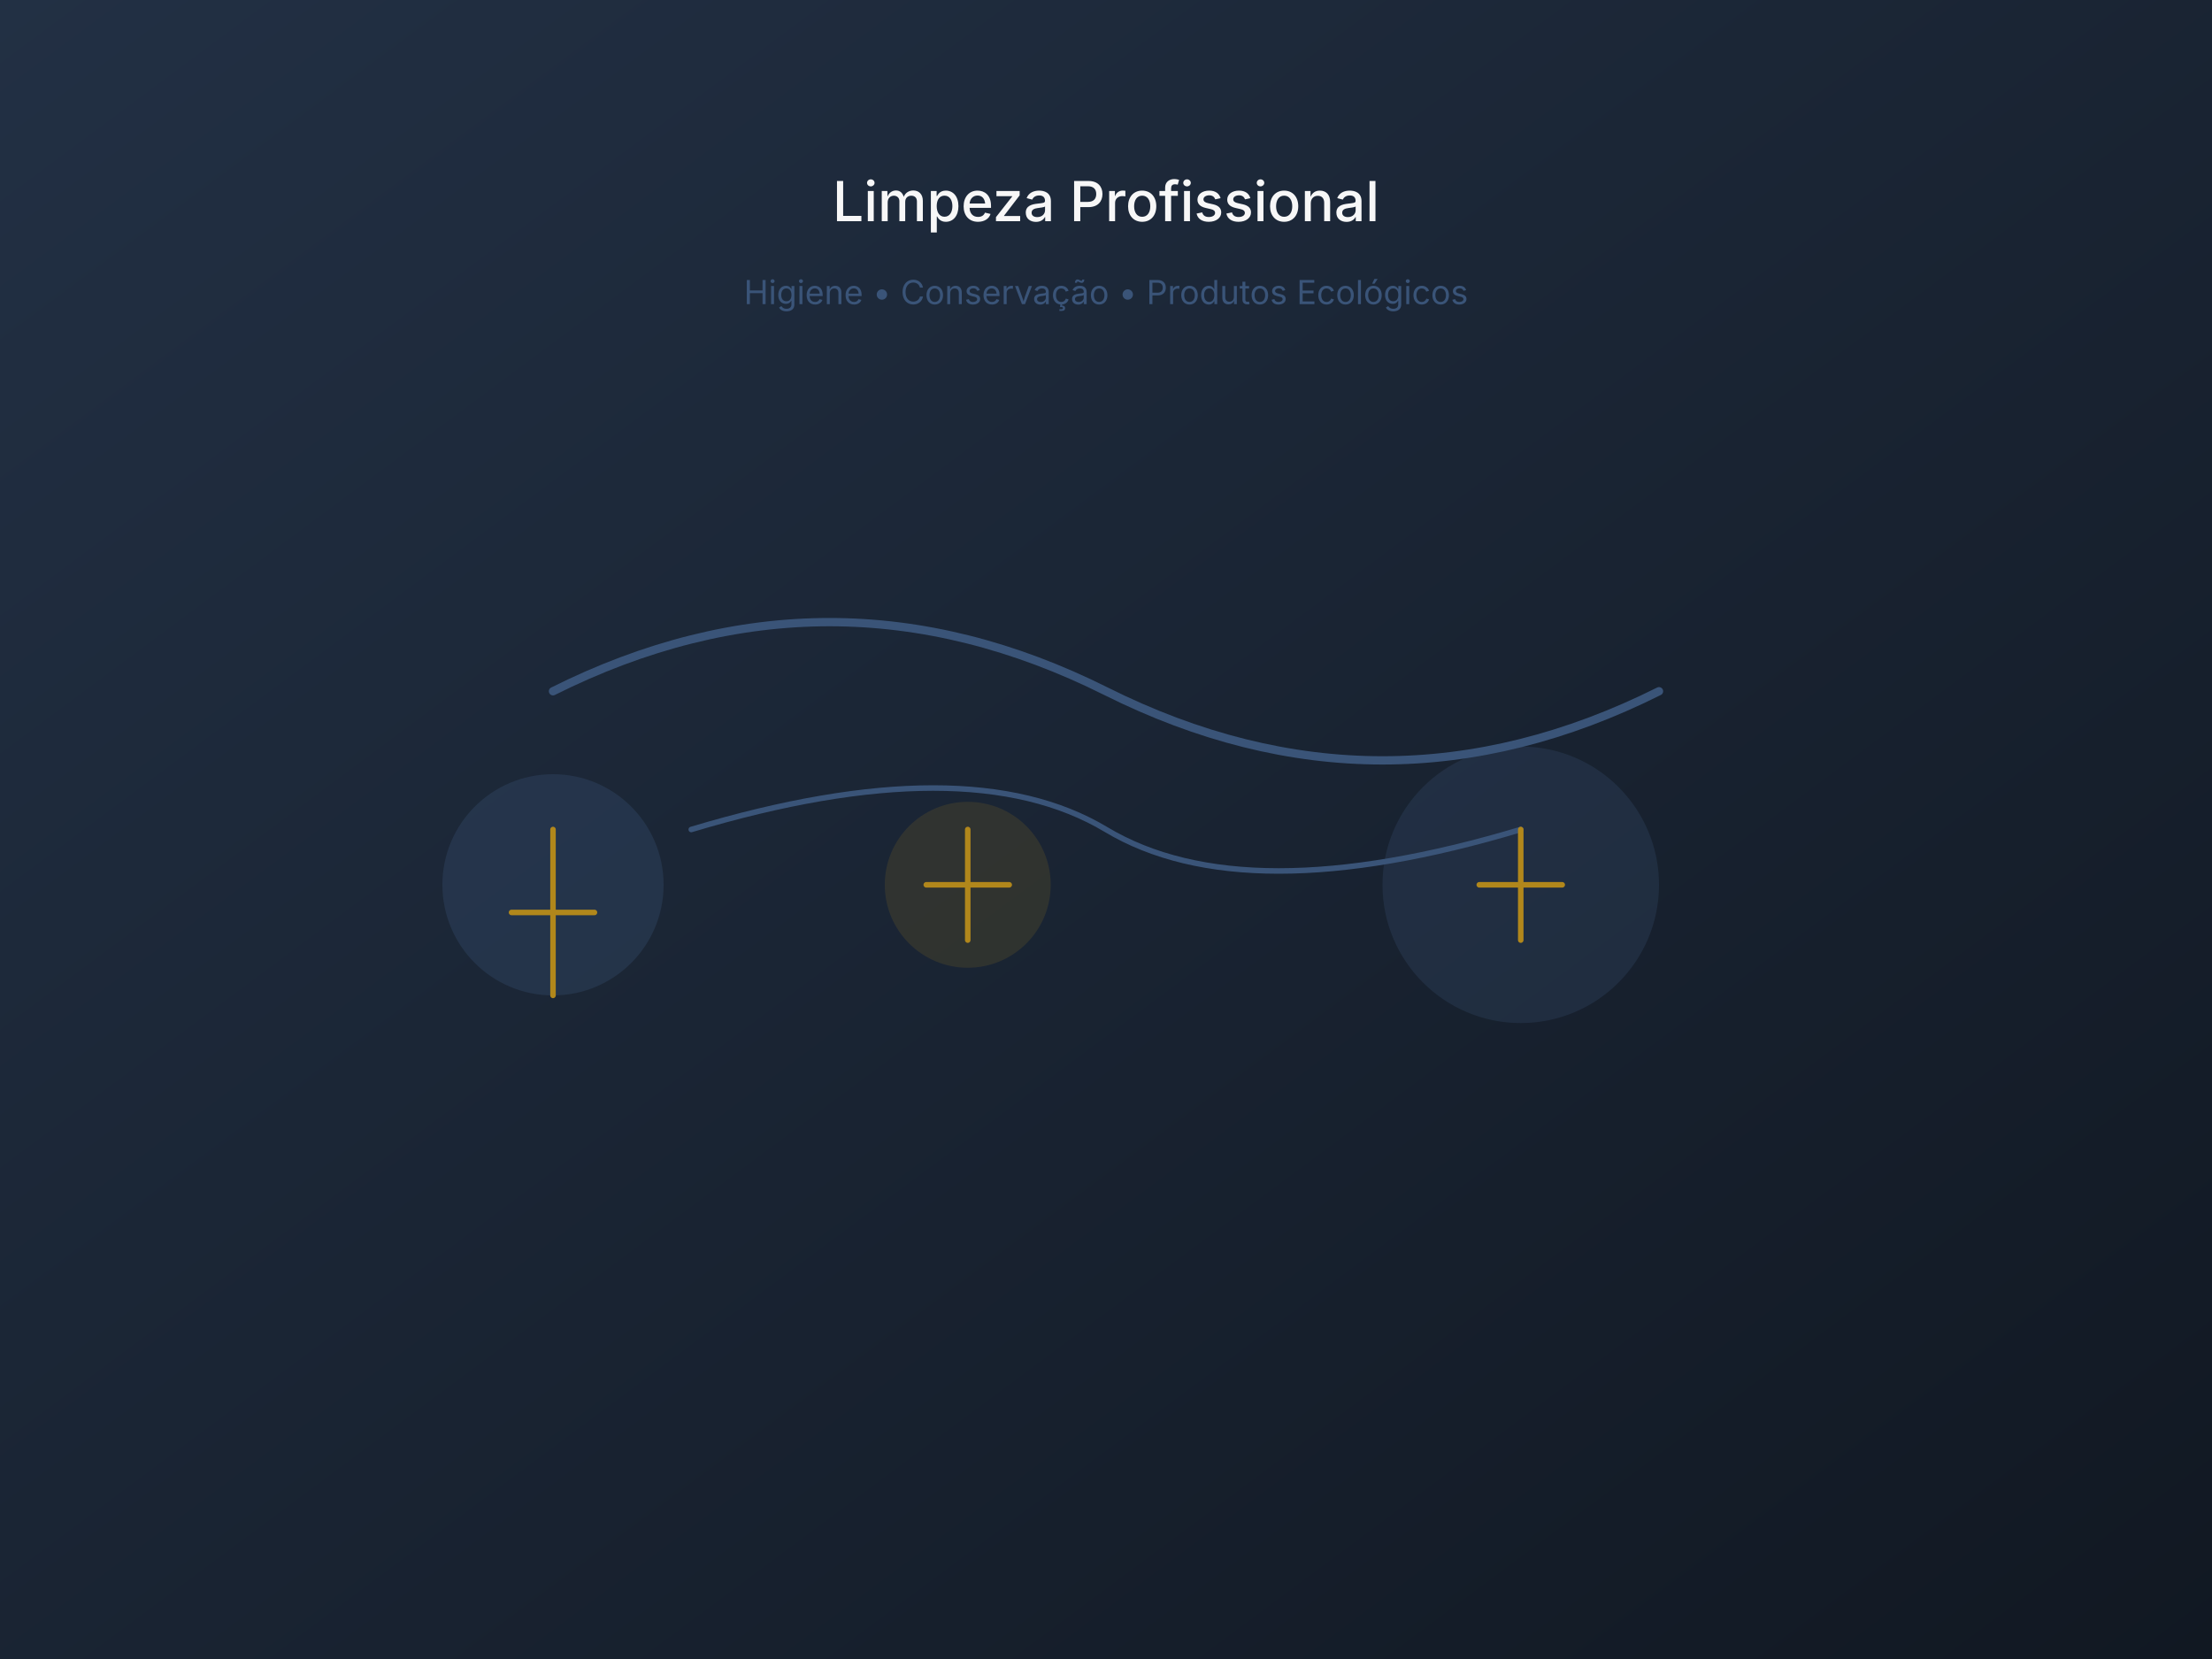
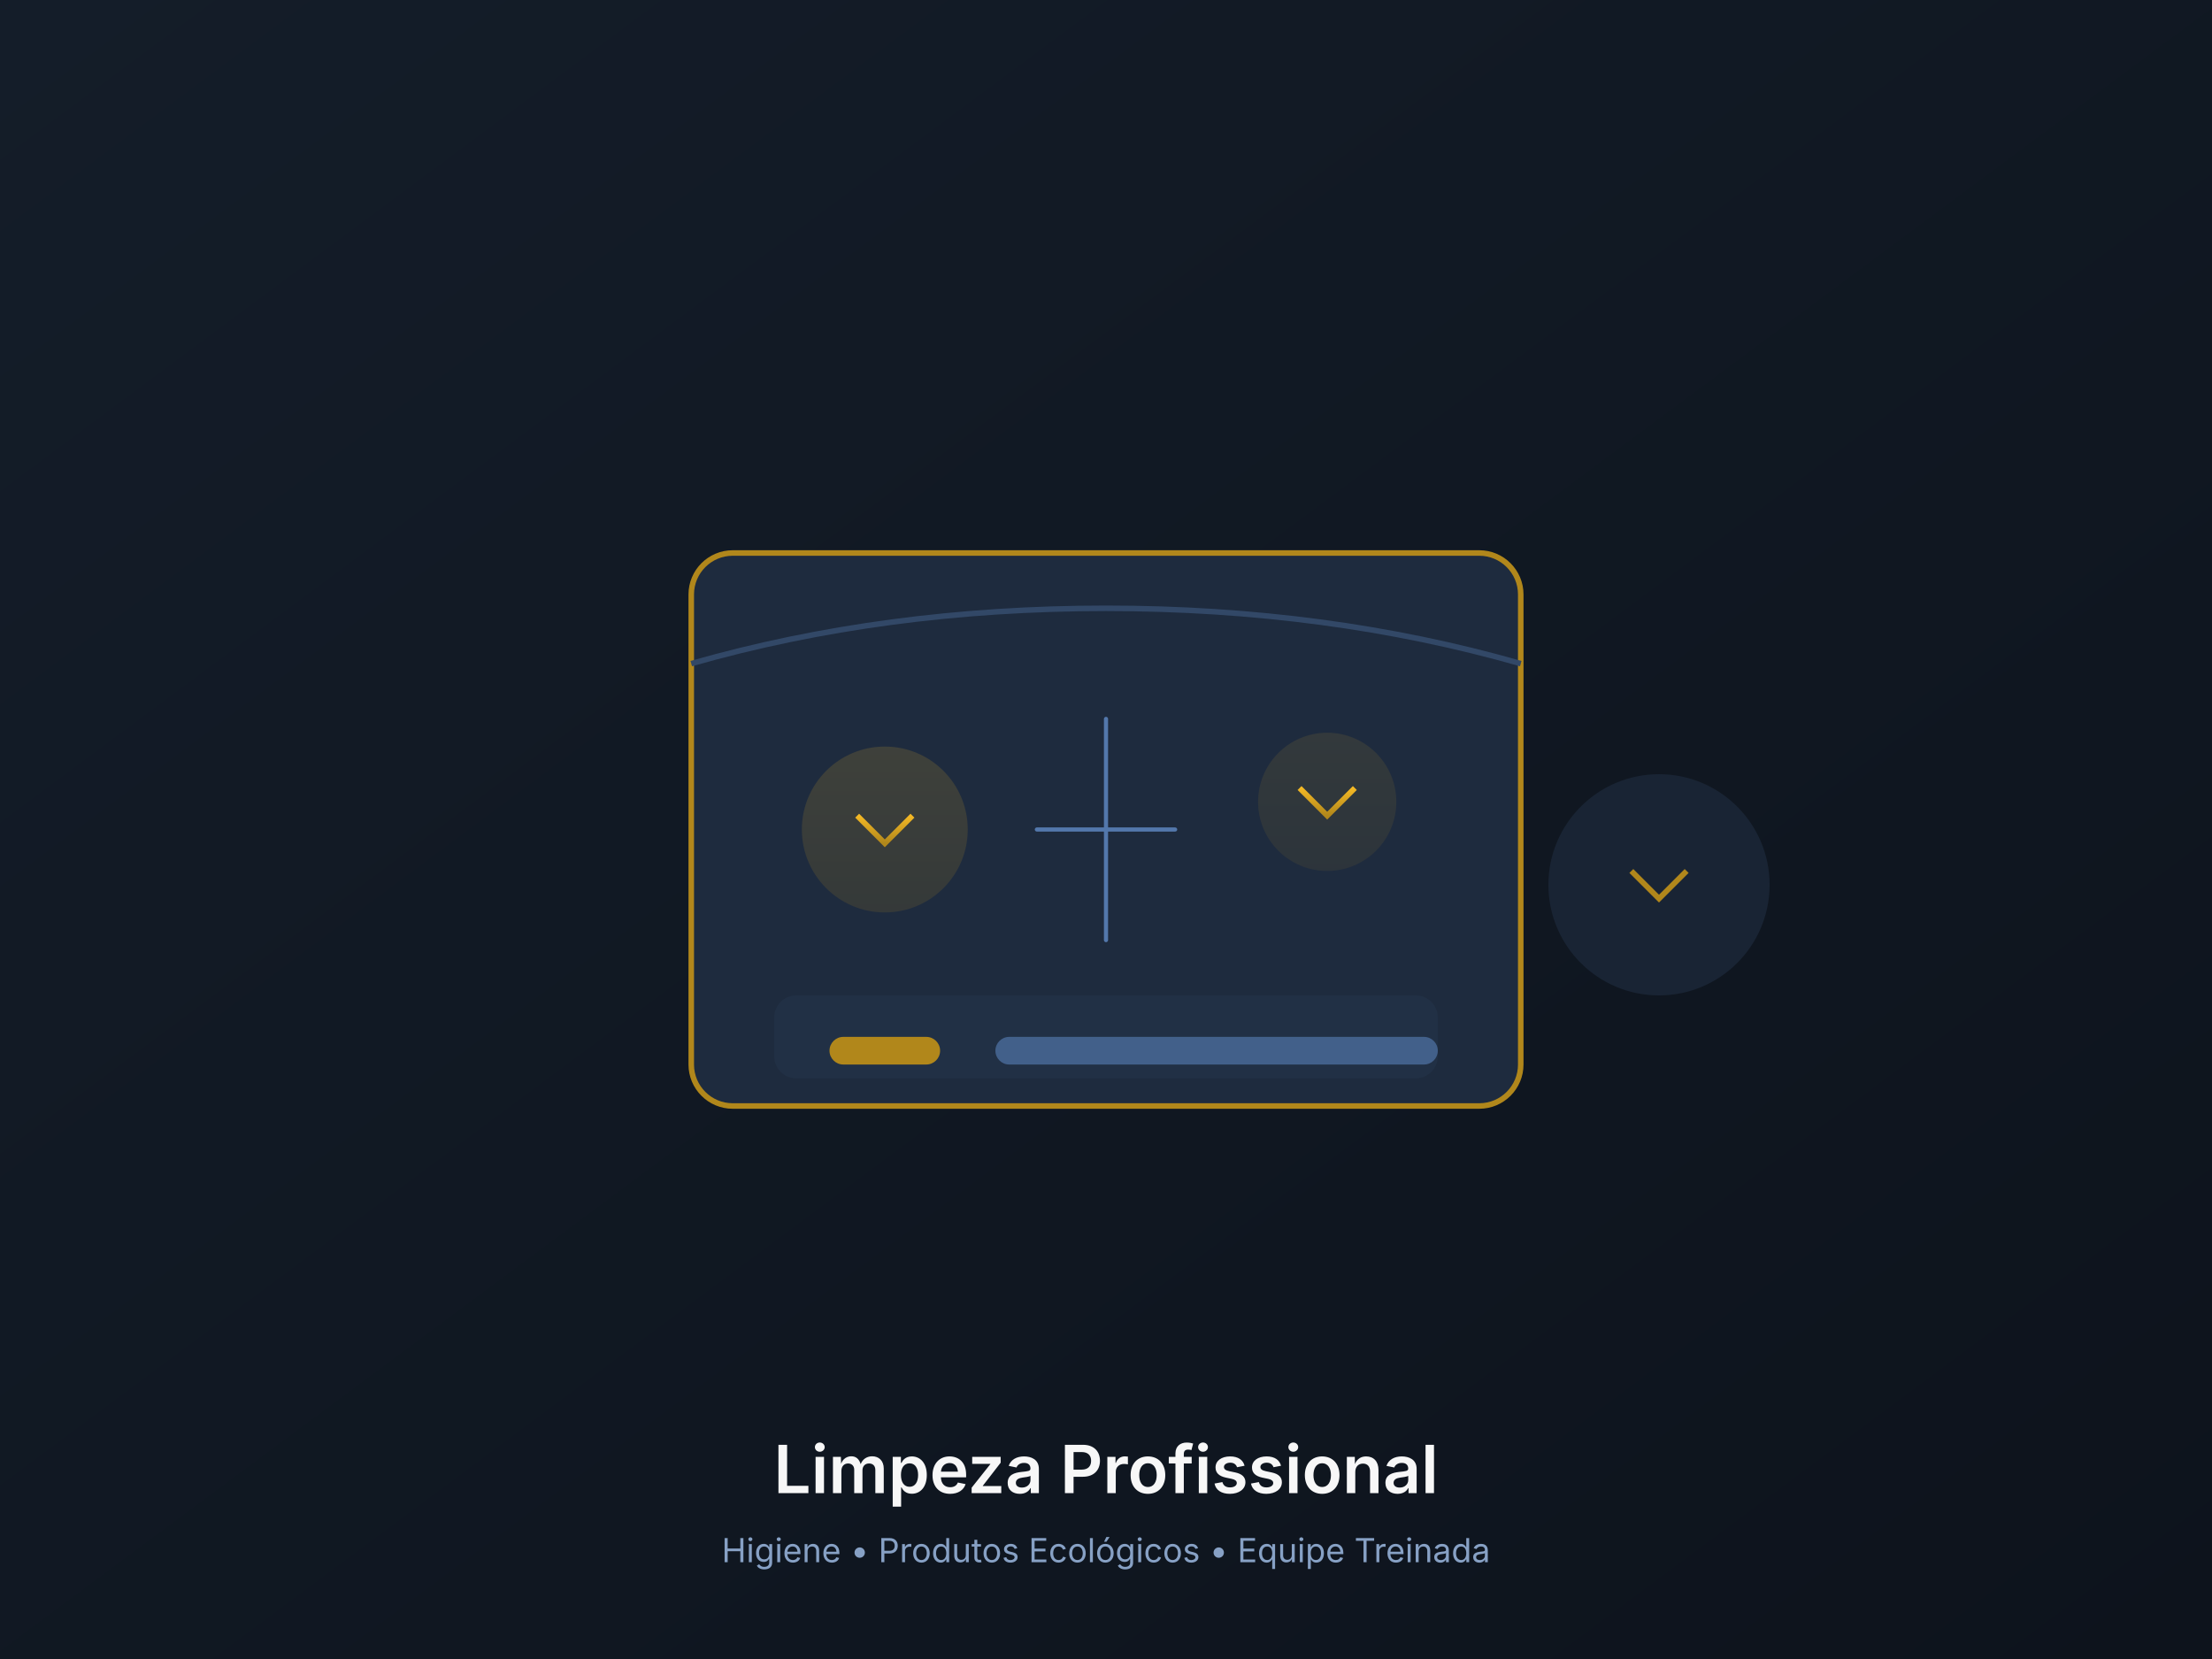
<svg xmlns="http://www.w3.org/2000/svg" viewBox="0 0 800 600">
  <defs>
-     <linearGradient id="g" x1="0" y1="0" x2="1" y2="1">
-       <stop offset="0%" stop-color="hsl(215, 33%, 20%)" />
-       <stop offset="100%" stop-color="hsl(215, 35%, 10%)" />
+     <linearGradient id="bg" x1="0" y1="0" x2="1" y2="1">
+       <stop offset="0%" stop-color="hsl(215,35%,12%)" />
+       <stop offset="100%" stop-color="hsl(215,35%,8%)" />
+     </linearGradient>
+     <linearGradient id="goldGrad" x1="0" y1="0" x2="0" y2="1">
+       <stop offset="0%" stop-color="hsl(43,90%,55%)" />
+       <stop offset="100%" stop-color="hsl(43,74%,40%)" />
    </linearGradient>
  </defs>
-   <rect width="800" height="600" fill="url(#g)" />
-   <text x="400" y="450" text-anchor="middle" font-family="Inter, sans-serif" font-size="0" font-weight="500" fill="hsl(0, 0%, 97%)" />
-   <path d="M200 250 Q300 200 400 250 T600 250" stroke="hsl(215, 35%, 35%)" stroke-width="3" fill="none" stroke-linecap="round" />
-   <path d="M250 300 Q350 270 400 300 T550 300" stroke="hsl(215, 35%, 35%)" stroke-width="2" fill="none" stroke-linecap="round" />
-   <circle cx="200" cy="320" r="40" fill="hsl(215, 35%, 35%)" opacity="0.3" />
-   <circle cx="350" cy="320" r="30" fill="hsl(43, 74%, 40%)" opacity="0.15" />
-   <circle cx="550" cy="320" r="50" fill="hsl(215, 35%, 35%)" opacity="0.25" />
-   <path d="M550 300 L550 340 M535 320 L565 320" stroke="hsl(43, 74%, 40%)" stroke-width="2" stroke-linecap="round" />
-   <path d="M350 300 L350 340 M335 320 L365 320" stroke="hsl(43, 74%, 40%)" stroke-width="2" stroke-linecap="round" />
-   <path d="M200 300 L200 360 M185 330 L215 330" stroke="hsl(43, 74%, 40%)" stroke-width="2" stroke-linecap="round" />
-   <text x="400" y="80" text-anchor="middle" font-family="Inter, sans-serif" font-size="20" font-weight="500" fill="hsl(0, 0%, 97%)">Limpeza Profissional</text>
-   <text x="400" y="110" text-anchor="middle" font-family="Inter, sans-serif" font-size="12" font-weight="400" fill="hsl(215, 35%, 35%)">Higiene • Conservação • Produtos Ecológicos</text>
+   <rect width="800" height="600" fill="url(#bg)" />
+   <rect x="250" y="200" width="300" height="200" rx="15" fill="hsl(215,35%,18%)" stroke="hsl(43,74%,40%)" stroke-width="2" />
+   <path d="M250 240 Q320 220 400 220 Q480 220 550 240" stroke="hsl(215,35%,30%)" stroke-width="2" fill="none" />
+   <circle cx="320" cy="300" r="30" fill="url(#goldGrad)" opacity="0.15" />
+   <path d="M310 295 L320 305 L330 295" stroke="url(#goldGrad)" stroke-width="2" fill="none" />
+   <path d="M400 260 L400 340 M375 300 L425 300" stroke="hsl(215,35%,50%)" stroke-width="1.5" stroke-linecap="round" />
+   <circle cx="480" cy="290" r="25" fill="url(#goldGrad)" opacity="0.1" />
+   <path d="M470 285 L480 295 L490 285" stroke="url(#goldGrad)" stroke-width="2" fill="none" />
+   <rect x="280" y="360" width="240" height="30" rx="8" fill="hsl(215,35%,20%)" />
+   <rect x="300" y="375" width="40" height="10" rx="5" fill="hsl(43,74%,40%)" />
+   <rect x="360" y="375" width="160" height="10" rx="5" fill="hsl(215,35%,40%)" />
+   <circle cx="600" cy="320" r="40" fill="hsl(215,35%,15%)" />
+   <path d="M590 315 L600 325 L610 315" stroke="hsl(43,74%,40%)" stroke-width="2" fill="none" />
+   <text x="400" y="540" text-anchor="middle" font-family="Inter, sans-serif" font-size="24" font-weight="600" fill="hsl(0,0%,97%)">Limpeza Profissional</text>
+   <text x="400" y="565" text-anchor="middle" font-family="Inter, sans-serif" font-size="12" font-weight="400" fill="hsl(215,35%,65%)">Higiene • Produtos Ecológicos • Equipe Treinada</text>
</svg>
